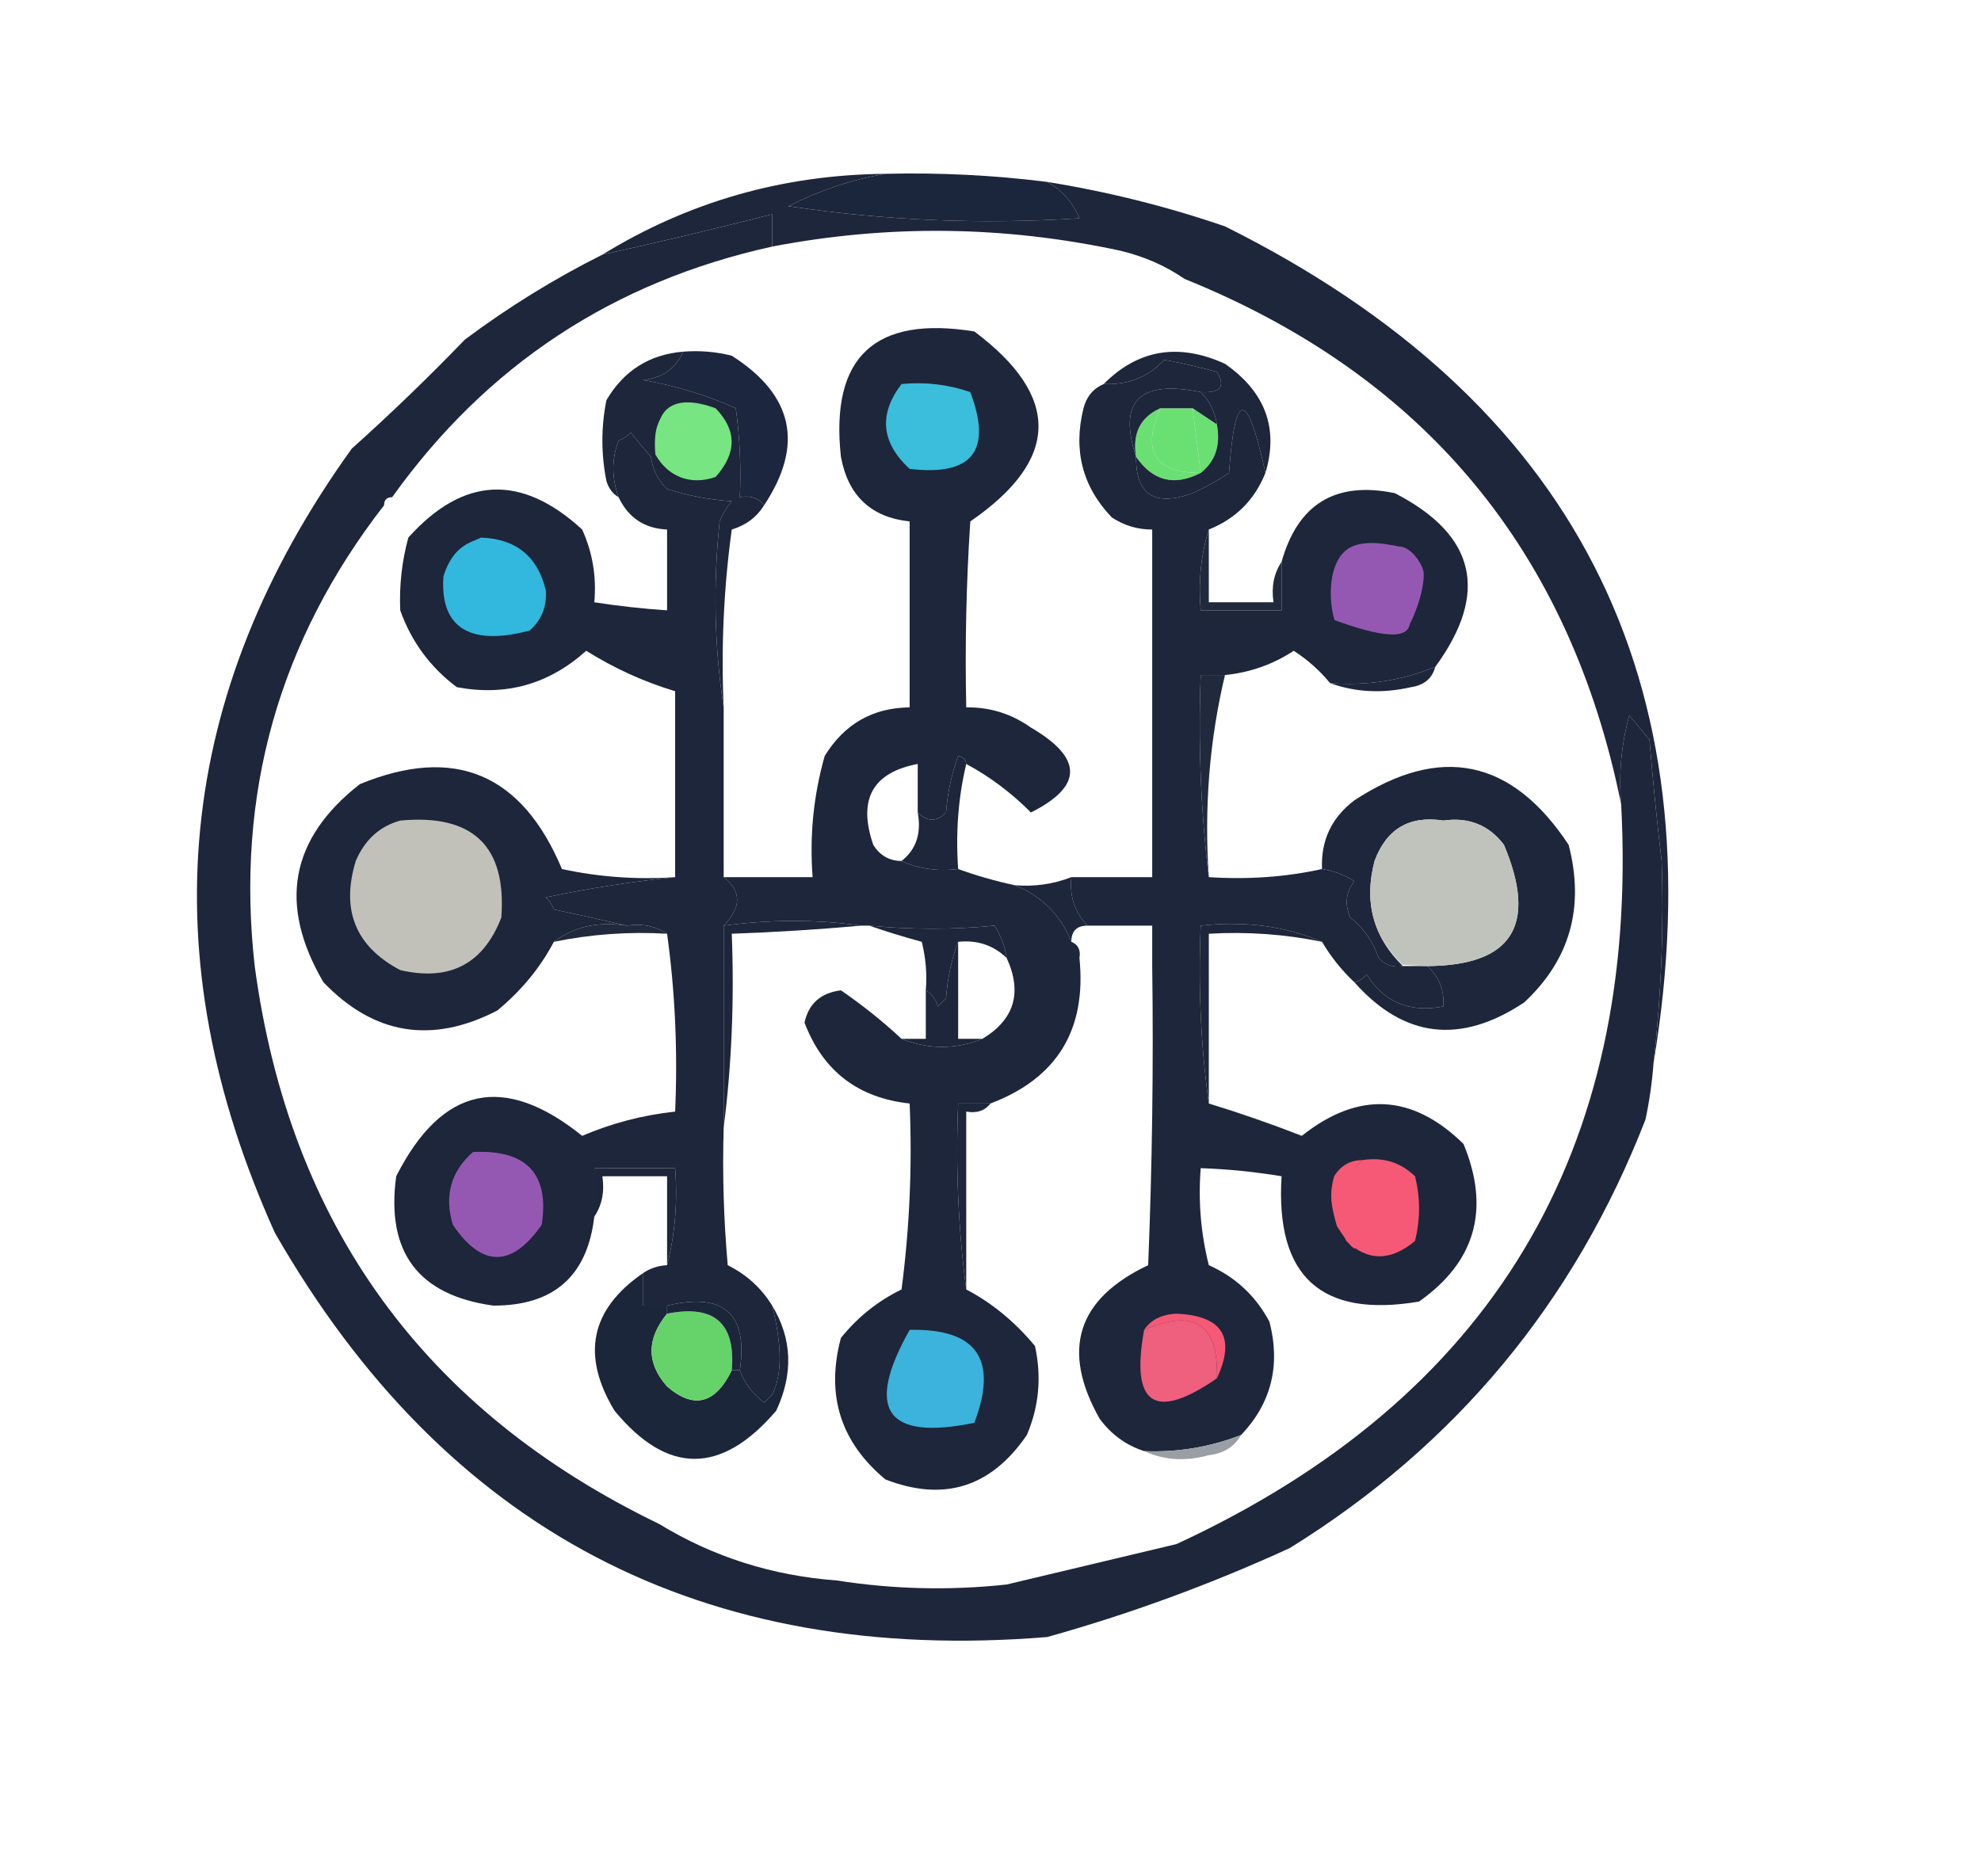
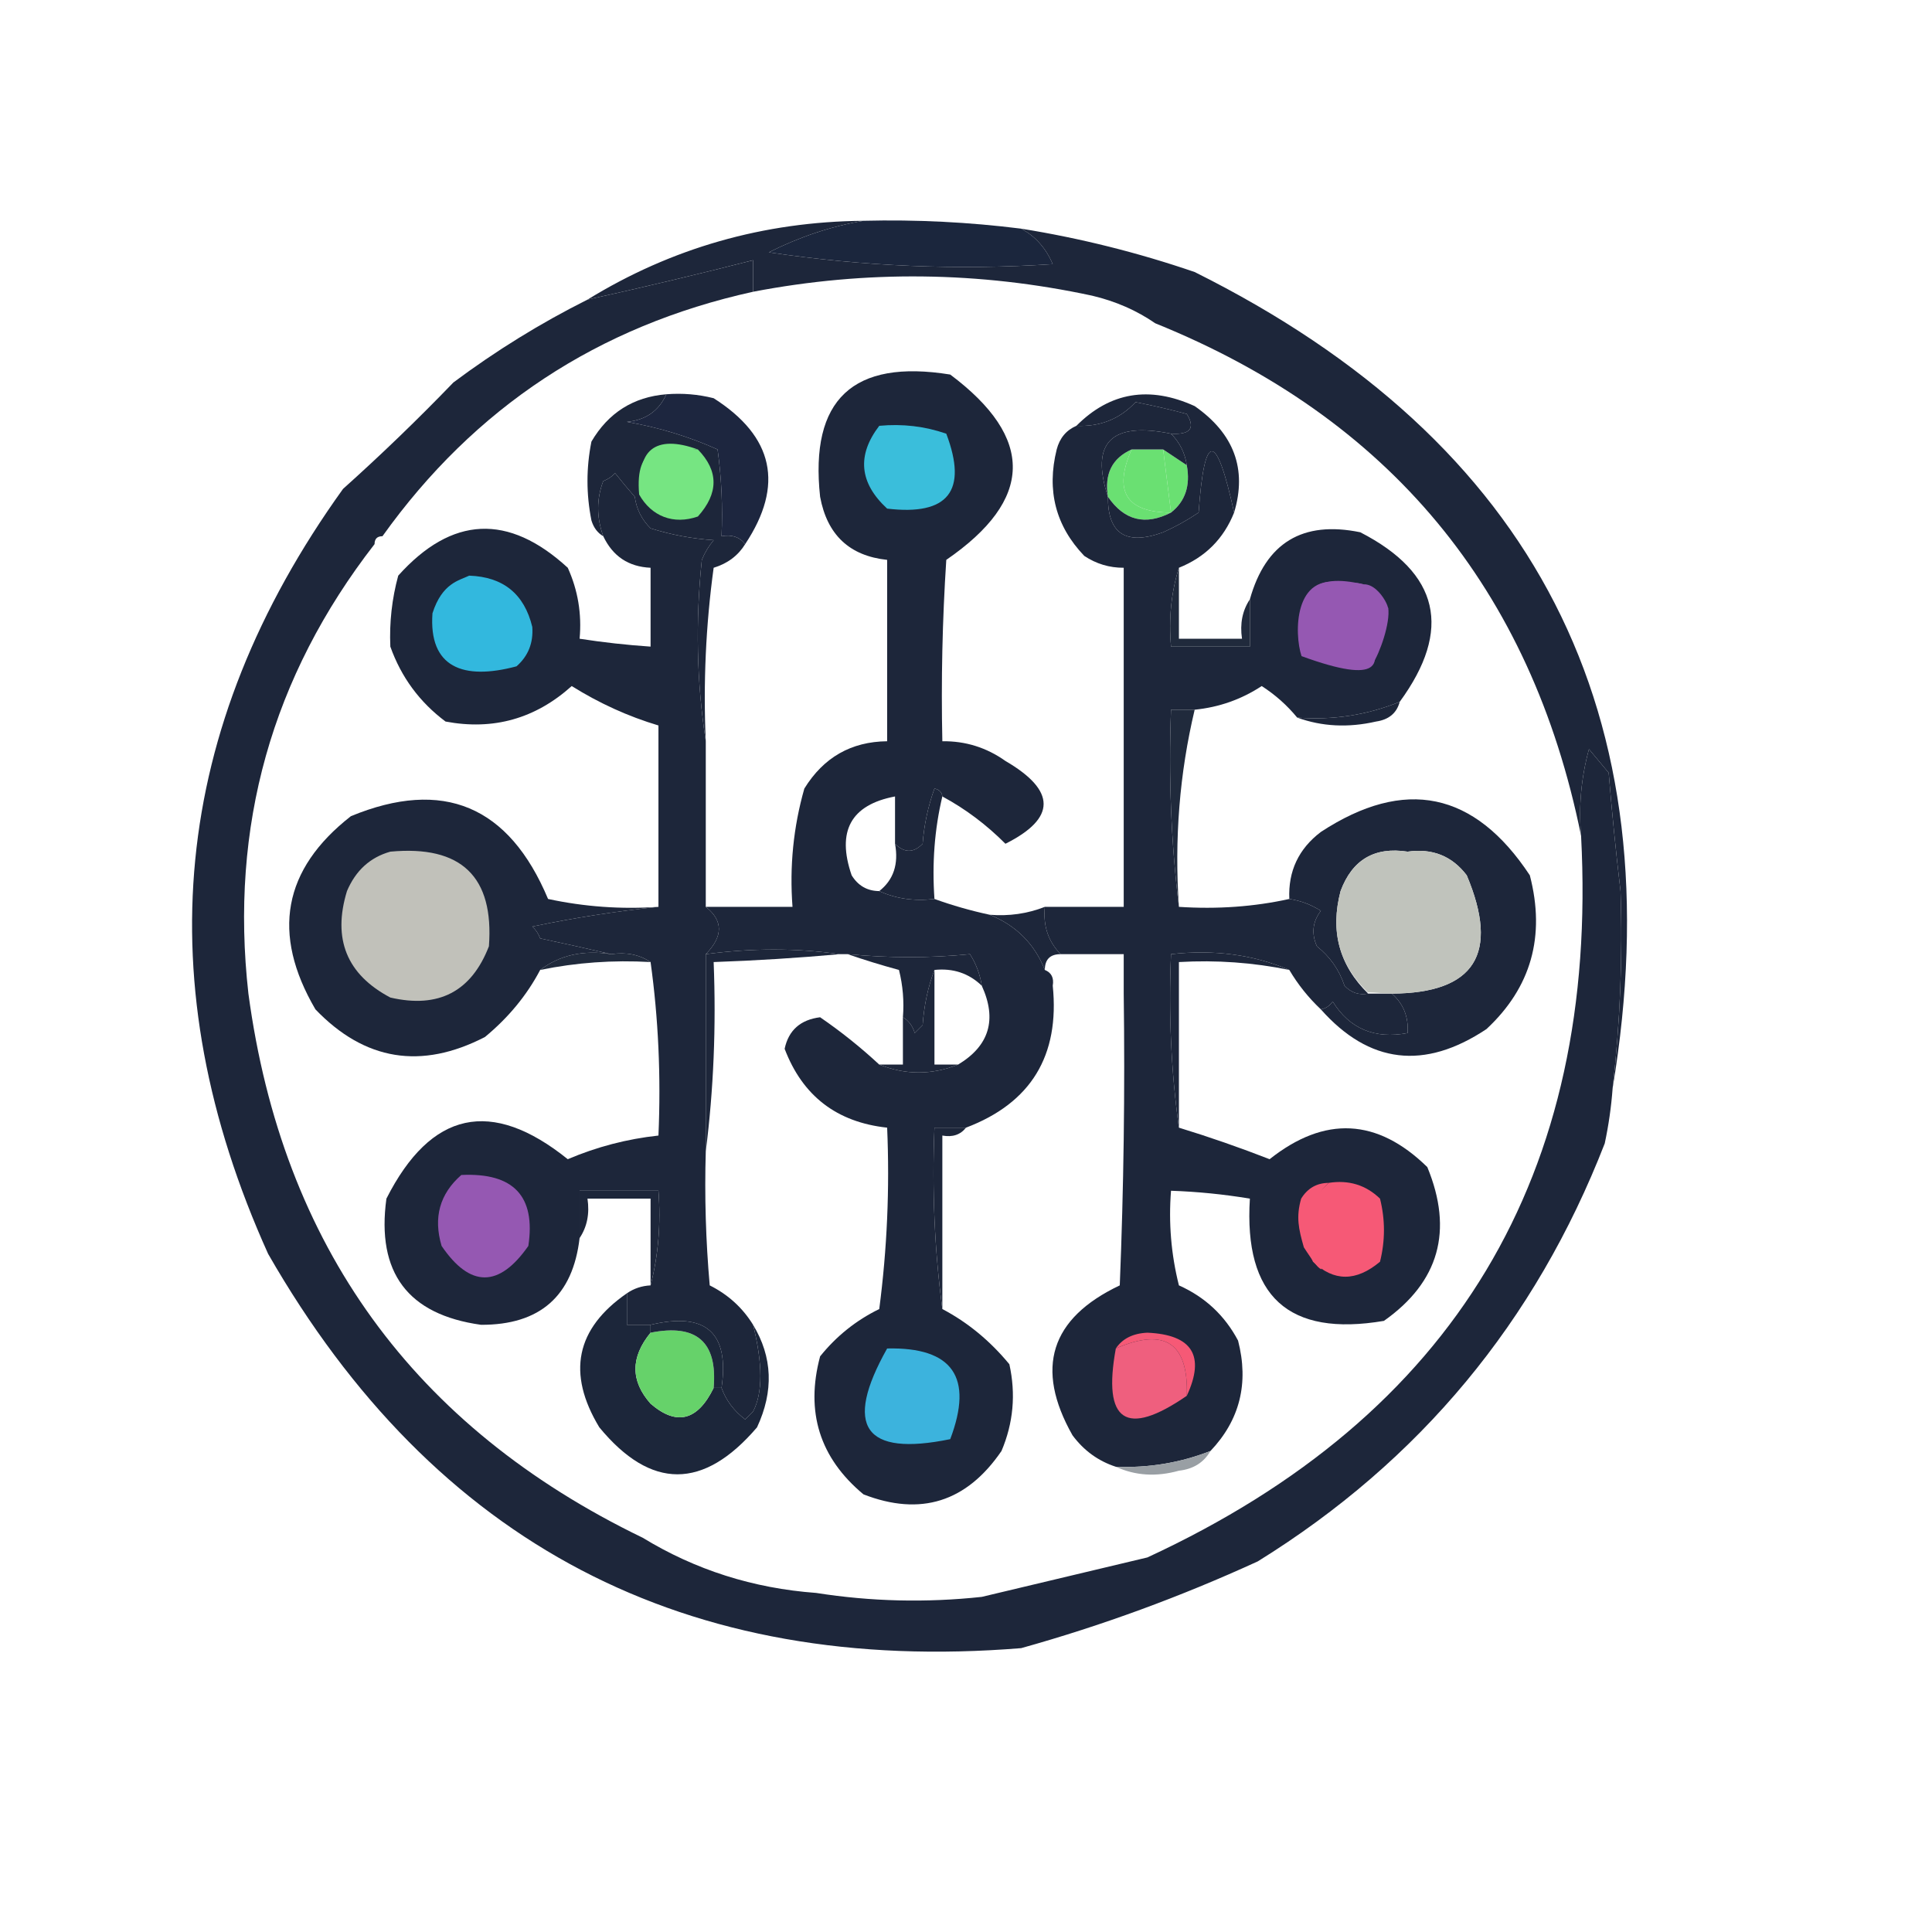
- <svg xmlns="http://www.w3.org/2000/svg" width="528px" height="500px" viewBox="0 0 528 500" version="1.1">
+ <svg xmlns="http://www.w3.org/2000/svg" width="500px" height="500px" viewBox="0 0 528 500" version="1.1">
  <g id="surface1">
    <path style=" stroke:none;fill-rule:evenodd;fill:rgb(10.588%,14.902%,23.922%);fill-opacity:1;" d="M 235.984 46.336 C 250.426 45.98 264.797 46.699 279.086 48.492 C 282.984 50.605 285.859 53.84 287.707 58.191 C 261.727 59.887 235.863 58.809 210.121 54.957 C 218.555 50.719 227.176 47.844 235.984 46.336 Z M 235.984 46.336 " />
    <path style=" stroke:none;fill-rule:evenodd;fill:rgb(11.373%,14.902%,22.745%);fill-opacity:1;" d="M 235.984 46.336 C 227.176 47.844 218.555 50.719 210.121 54.957 C 235.863 58.809 261.727 59.887 287.707 58.191 C 285.859 53.84 282.984 50.605 279.086 48.492 C 295.199 51.082 311.004 55.035 326.496 60.344 C 419.645 106.766 457.719 181.117 440.719 283.406 C 442.773 265.305 443.492 247.344 442.875 229.527 C 441.602 218.77 440.523 207.996 439.641 197.199 C 437.844 195.043 436.047 192.887 434.254 190.734 C 432.121 198.508 431.402 206.41 432.098 214.441 C 418.414 146.875 379.621 100.18 315.723 74.352 C 310.641 70.844 304.895 68.328 298.48 66.809 C 267.613 60.164 236.723 59.805 205.812 65.734 C 205.812 62.859 205.812 59.984 205.812 57.113 C 190.922 60.922 175.836 64.512 160.555 67.887 C 183.516 53.777 208.656 46.594 235.984 46.336 Z M 235.984 46.336 " />
    <path style=" stroke:none;fill-rule:evenodd;fill:rgb(11.373%,14.902%,22.745%);fill-opacity:1;" d="M 173.484 121.766 C 173.922 125.094 175.359 127.969 177.797 130.387 C 183.414 132.152 189.16 133.23 195.035 133.621 C 193.688 135.238 192.609 137.035 191.805 139.008 C 190.031 155.914 190.391 172.438 192.883 188.578 C 192.883 203.664 192.883 218.75 192.883 233.836 C 197.652 237.586 197.652 241.895 192.883 246.766 C 192.883 264.727 192.883 282.688 192.883 300.648 C 192.523 312.879 192.883 325.094 193.961 337.285 C 198.977 339.793 202.93 343.383 205.812 348.059 C 208.473 358.789 208.473 366.691 205.812 371.766 C 205.094 372.484 204.375 373.203 203.656 373.922 C 200.566 371.578 198.41 368.703 197.191 365.301 C 199.391 350.199 192.922 344.453 177.797 348.059 C 175.641 348.059 173.484 348.059 171.332 348.059 C 171.332 345.188 171.332 342.312 171.332 339.441 C 173.25 338.125 175.406 337.406 177.797 337.285 C 179.914 329.098 180.633 320.477 179.949 311.422 C 172.766 311.422 165.582 311.422 158.398 311.422 C 158.398 315.734 158.398 320.043 158.398 324.352 C 156.547 340.207 147.57 348.109 131.461 348.059 C 111.461 345.281 102.84 333.785 105.602 313.578 C 117.762 289.594 134.285 286.004 155.168 302.801 C 163.109 299.418 171.371 297.262 179.949 296.336 C 180.652 280.133 179.934 264.328 177.797 248.922 C 174.738 246.871 171.148 246.156 167.02 246.766 C 160.859 245.332 154.395 243.895 147.625 242.457 C 147.172 241.195 146.457 240.117 145.469 239.223 C 156.98 236.816 168.473 235.016 179.949 233.836 C 179.949 217.312 179.949 200.789 179.949 184.266 C 171.668 181.789 163.766 178.195 156.246 173.492 C 146.305 182.422 134.812 185.652 121.762 183.191 C 114.688 177.902 109.656 171.078 106.676 162.715 C 106.391 156.098 107.109 149.633 108.832 143.32 C 123.484 126.988 138.93 126.27 155.168 141.164 C 157.945 147.309 159.023 153.773 158.398 160.559 C 164.828 161.559 171.293 162.277 177.797 162.715 C 177.797 155.531 177.797 148.348 177.797 141.164 C 171.777 140.898 167.469 138.027 164.867 132.543 C 163.004 127.379 163.004 122.352 164.867 117.457 C 166.129 117.004 167.207 116.289 168.098 115.301 C 169.934 117.609 171.73 119.766 173.484 121.766 Z M 173.484 121.766 " />
    <path style=" stroke:none;fill-rule:evenodd;fill:rgb(19.608%,72.157%,87.059%);fill-opacity:1;" d="M 128.23 143.32 C 137.539 143.652 143.285 148.32 145.469 157.328 C 145.785 161.711 144.348 165.305 141.16 168.102 C 126.445 172.035 117.129 168.309 118.191 153.602 C 120.832 145.324 125.52 144.633 128.23 143.32 Z M 128.23 143.32 " />
    <path style=" stroke:none;fill-rule:evenodd;fill:rgb(11.373%,14.902%,22.745%);fill-opacity:1;" d="M 320.031 104.527 C 303.684 101.191 297.934 106.938 302.793 121.766 C 302.723 131.926 307.75 135.156 317.879 131.465 C 321.285 129.941 324.516 128.148 327.574 126.078 C 329.164 103.758 332.398 103.758 337.273 126.078 C 334.402 133.262 329.371 138.289 322.188 141.164 C 320.078 147.898 319.359 155.082 320.031 162.715 C 327.215 162.715 334.402 162.715 341.582 162.715 C 341.582 158.406 341.582 154.094 341.582 149.785 C 345.918 134.324 355.977 128.219 371.754 131.465 C 393.387 142.602 396.977 158.051 382.531 177.801 C 373.617 181.43 364.277 182.867 354.516 182.113 C 351.746 178.746 348.512 175.871 344.816 173.492 C 339.277 177.133 333.172 179.289 326.496 179.957 C 324.344 179.957 322.188 179.957 320.031 179.957 C 319.332 198.312 320.047 216.273 322.188 233.836 C 332.668 234.523 342.727 233.805 352.359 231.68 C 355.422 232.133 358.297 233.211 360.98 234.914 C 358.707 237.906 358.352 241.137 359.902 244.613 C 363.477 247.449 365.992 251.039 367.445 255.387 C 369.223 257.297 371.379 258.016 373.91 257.543 C 376.066 257.543 378.219 257.543 380.375 257.543 C 383.539 260.301 384.977 263.891 384.688 268.32 C 375.668 270.035 368.848 267.16 364.211 259.699 C 363.387 260.898 362.309 261.613 360.98 261.852 C 357.586 258.656 354.715 255.062 352.359 251.078 C 342.539 246.891 331.766 245.457 320.031 246.766 C 319.332 262.973 320.051 278.777 322.188 294.18 C 330.551 296.742 338.809 299.617 346.973 302.801 C 362.027 290.859 376.395 291.574 390.074 304.957 C 397.238 322.344 393.285 336.352 378.219 346.984 C 352.117 351.418 339.906 340.281 341.582 313.578 C 334.457 312.391 327.273 311.672 320.031 311.422 C 319.336 320.16 320.051 328.781 322.188 337.285 C 329.309 340.457 334.699 345.484 338.352 352.371 C 341.352 364.023 338.84 374.082 330.809 382.543 C 322.527 385.781 313.906 387.215 304.945 386.852 C 300.129 385.285 296.18 382.41 293.094 378.234 C 282.75 359.926 287.062 346.273 306.023 337.285 C 307.102 310.715 307.461 284.133 307.102 257.543 C 307.102 253.949 307.102 250.359 307.102 246.766 C 301.355 246.766 295.609 246.766 289.859 246.766 C 286.469 243.289 285.031 238.977 285.551 233.836 C 292.734 233.836 299.918 233.836 307.102 233.836 C 307.102 202.945 307.102 172.055 307.102 141.164 C 303.207 141.184 299.613 140.105 296.328 137.93 C 288.508 129.758 285.996 120.059 288.785 108.836 C 289.598 105.727 291.391 103.574 294.172 102.371 C 300.652 102.66 306.039 100.508 310.336 95.906 C 315.043 96.812 319.711 97.891 324.344 99.137 C 326.734 103.047 325.297 104.84 320.031 104.527 Z M 320.031 104.527 " />
    <path style=" stroke:none;fill-rule:evenodd;fill:rgb(12.549%,16.471%,23.529%);fill-opacity:1;" d="M 326.496 179.957 C 322.355 197.336 320.922 215.297 322.188 233.836 C 320.047 216.273 319.332 198.312 320.031 179.957 C 322.188 179.957 324.344 179.957 326.496 179.957 Z M 326.496 179.957 " />
    <path style=" stroke:none;fill-rule:evenodd;fill:rgb(11.373%,14.902%,22.745%);fill-opacity:1;" d="M 382.531 177.801 C 381.711 180.887 379.555 182.684 376.066 183.191 C 368.465 184.93 361.281 184.57 354.516 182.113 C 364.277 182.867 373.617 181.43 382.531 177.801 Z M 382.531 177.801 " />
    <path style=" stroke:none;fill-rule:evenodd;fill:rgb(11.373%,14.902%,22.745%);fill-opacity:1;" d="M 376.066 162.715 C 374.754 168.082 371.164 170.957 365.289 171.336 C 361.16 170.789 358.285 168.633 356.668 164.871 C 359.832 165.719 363.062 166.438 366.367 167.027 C 369.832 165.789 373.062 164.352 376.066 162.715 Z M 376.066 162.715 " />
    <path style=" stroke:none;fill-rule:evenodd;fill:rgb(58.431%,34.51%,69.804%);fill-opacity:1;" d="M 379.387 152.105 C 380 156.234 377.109 164.477 375.062 167.535 C 372.059 169.176 377.664 166.324 374.199 167.559 C 370.895 166.973 375.559 159.672 372.398 158.824 C 366.027 164.227 362.492 158.609 356.383 161.676 C 354.227 147.664 358.84 142.449 372.492 145.68 C 374.375 147.934 376.957 150.766 379.387 152.105 Z M 379.387 152.105 " />
    <path style=" stroke:none;fill-rule:evenodd;fill:rgb(12.549%,16.471%,23.529%);fill-opacity:1;" d="M 322.188 141.164 C 322.188 147.629 322.188 154.094 322.188 160.559 C 327.934 160.559 333.68 160.559 339.43 160.559 C 338.816 156.434 339.535 152.844 341.582 149.785 C 341.582 154.094 341.582 158.406 341.582 162.715 C 334.402 162.715 327.215 162.715 320.031 162.715 C 319.359 155.082 320.078 147.898 322.188 141.164 Z M 322.188 141.164 " />
    <path style=" stroke:none;fill-rule:evenodd;fill:rgb(58.431%,34.51%,69.804%);fill-opacity:1;" d="M 378.191 151.766 C 375.762 150.426 369.004 147.633 367.125 145.383 C 353.473 142.148 353.68 159.34 355.703 165.316 C 399.84 181.449 354.766 141.012 372.699 145.688 C 377.625 145.543 381.324 155.434 378.191 151.766 Z M 378.191 151.766 " />
    <path style=" stroke:none;fill-rule:evenodd;fill:rgb(11.373%,14.902%,22.745%);fill-opacity:1;" d="M 182.105 93.75 C 180.055 98.297 176.461 100.812 171.332 101.293 C 180.086 102.824 188.348 105.336 196.113 108.836 C 197.188 116.707 197.547 124.609 197.191 132.543 C 199.973 132.031 202.129 132.75 203.656 134.699 C 201.707 137.855 198.832 140.012 195.035 141.164 C 192.887 156.902 192.168 172.707 192.883 188.578 C 190.391 172.438 190.031 155.914 191.805 139.008 C 192.609 137.035 193.688 135.238 195.035 133.621 C 189.16 133.23 183.414 132.152 177.797 130.387 C 175.359 127.969 173.922 125.094 173.484 121.766 C 171.73 119.766 169.934 117.609 168.098 115.301 C 167.207 116.289 166.129 117.004 164.867 117.457 C 163.004 122.352 163.004 127.379 164.867 132.543 C 163.309 131.645 162.234 130.207 161.633 128.234 C 160.195 121.051 160.195 113.863 161.633 106.68 C 166.266 98.801 173.09 94.492 182.105 93.75 Z M 182.105 93.75 " />
    <path style=" stroke:none;fill-rule:evenodd;fill:rgb(41.569%,87.843%,44.706%);fill-opacity:1;" d="M 309.258 108.836 C 304.207 120.312 307.797 126.059 320.031 126.078 C 313.004 129.695 307.254 128.258 302.793 121.766 C 301.781 115.531 303.938 111.223 309.258 108.836 Z M 309.258 108.836 " />
    <path style=" stroke:none;fill-rule:evenodd;fill:rgb(11.373%,14.902%,22.745%);fill-opacity:1;" d="M 257.535 203.664 C 257.406 202.492 256.688 201.773 255.379 201.508 C 253.625 206.395 252.547 211.422 252.148 216.594 C 249.68 219.148 247.164 219.148 244.605 216.594 C 244.605 212.285 244.605 207.973 244.605 203.664 C 232.547 205.949 228.594 213.133 232.75 225.215 C 234.508 228.066 237.023 229.504 240.293 229.527 C 244.836 231.613 249.863 232.332 255.379 231.68 C 260.277 233.445 265.305 234.883 270.465 235.992 C 277.703 238.922 282.73 243.949 285.551 251.078 C 287.355 251.816 288.078 253.25 287.707 255.387 C 289.648 274.516 281.746 287.449 264 294.18 C 261.129 294.18 258.254 294.18 255.379 294.18 C 254.68 311.102 255.398 327.625 257.535 343.75 C 264.438 347.383 270.543 352.41 275.852 358.836 C 277.656 367.016 276.938 374.914 273.699 382.543 C 264.152 396.504 251.582 400.453 235.984 394.398 C 224.016 384.445 220.066 371.871 224.129 356.68 C 228.586 351.141 233.973 346.832 240.293 343.75 C 242.441 327.289 243.164 310.766 242.449 294.18 C 228.672 292.691 219.336 285.508 214.434 272.629 C 215.512 267.562 218.746 264.691 224.129 264.008 C 229.848 267.93 235.234 272.242 240.293 276.941 C 247.477 279.812 254.66 279.812 261.844 276.941 C 270.375 271.805 272.531 264.621 268.309 255.387 C 267.859 252.324 266.781 249.449 265.078 246.766 C 254.141 247.848 243.008 247.848 231.672 246.766 C 230.957 246.766 230.234 246.766 229.52 246.766 C 217.68 245.09 205.465 245.09 192.883 246.766 C 197.652 241.895 197.652 237.586 192.883 233.836 C 200.785 233.836 208.688 233.836 216.586 233.836 C 215.75 222.785 216.828 212.008 219.82 201.508 C 225.07 192.996 232.613 188.684 242.449 188.578 C 242.449 172.055 242.449 155.531 242.449 139.008 C 232.16 137.918 226.055 132.172 224.129 121.766 C 221.254 95.191 233.105 84.059 259.691 88.363 C 282.844 105.707 282.48 122.59 258.613 139.008 C 257.535 155.516 257.176 172.039 257.535 188.578 C 263.84 188.492 269.582 190.285 274.777 193.965 C 288.688 202.082 288.688 209.625 274.777 216.594 C 269.559 211.352 263.809 207.039 257.535 203.664 Z M 257.535 203.664 " />
    <path style=" stroke:none;fill-rule:evenodd;fill:rgb(46.275%,89.804%,50.98%);fill-opacity:1;" d="M 190.727 108.836 C 196.426 114.691 196.426 120.801 190.727 127.156 C 184.016 129.496 178.023 127.09 174.676 121.152 C 173.441 107.137 181.125 107.863 190.727 108.836 Z M 190.727 108.836 " />
    <path style=" stroke:none;fill-rule:evenodd;fill:rgb(41.569%,87.843%,44.706%);fill-opacity:1;" d="M 317.879 108.836 C 320.031 110.273 322.188 111.711 324.344 113.148 C 325.367 118.711 323.93 123.023 320.031 126.078 C 319.316 120.332 318.594 114.582 317.879 108.836 Z M 317.879 108.836 " />
    <path style=" stroke:none;fill-rule:evenodd;fill:rgb(41.569%,87.843%,44.706%);fill-opacity:1;" d="M 309.258 108.836 C 312.129 108.836 315.004 108.836 317.879 108.836 C 318.594 114.582 319.316 120.332 320.031 126.078 C 307.797 126.059 304.207 120.312 309.258 108.836 Z M 309.258 108.836 " />
    <path style=" stroke:none;fill-rule:evenodd;fill:rgb(11.373%,14.902%,22.745%);fill-opacity:1;" d="M 320.031 104.527 C 322.402 106.906 323.84 109.781 324.344 113.148 C 322.188 111.711 320.031 110.273 317.879 108.836 C 315.004 108.836 312.129 108.836 309.258 108.836 C 303.938 111.223 301.781 115.531 302.793 121.766 C 297.934 106.938 303.684 101.191 320.031 104.527 Z M 320.031 104.527 " />
    <path style=" stroke:none;fill-rule:evenodd;fill:rgb(46.275%,89.804%,50.98%);fill-opacity:1;" d="M 190.727 108.836 C 181.145 107.918 191.527 113.684 191.055 123.223 C 190.336 123.223 176.309 121.68 175.59 121.68 C 173.355 108.926 179.191 104.617 190.727 108.836 Z M 190.727 108.836 " />
    <path style=" stroke:none;fill-rule:evenodd;fill:rgb(22.745%,74.51%,85.882%);fill-opacity:1;" d="M 240.293 102.371 C 246.648 101.773 252.754 102.492 258.613 104.527 C 264.531 120.164 259.141 126.988 242.449 125 C 234.844 117.98 234.125 110.438 240.293 102.371 Z M 240.293 102.371 " />
    <path style=" stroke:none;fill-rule:evenodd;fill:rgb(11.373%,14.902%,22.745%);fill-opacity:1;" d="M 337.273 126.078 C 332.398 103.758 329.164 103.758 327.574 126.078 C 324.516 128.148 321.285 129.941 317.879 131.465 C 307.75 135.156 302.723 131.926 302.793 121.766 C 307.254 128.258 313.004 129.695 320.031 126.078 C 323.93 123.023 325.367 118.711 324.344 113.148 C 323.84 109.781 322.402 106.906 320.031 104.527 C 325.297 104.84 326.734 103.047 324.344 99.137 C 319.711 97.891 315.043 96.812 310.336 95.906 C 306.039 100.508 300.652 102.66 294.172 102.371 C 303.352 93.152 314.125 91.355 326.496 96.984 C 337.254 104.496 340.848 114.195 337.273 126.078 Z M 337.273 126.078 " />
    <path style=" stroke:none;fill-rule:evenodd;fill:rgb(11.373%,14.902%,24.706%);fill-opacity:1;" d="M 182.105 93.75 C 186.477 93.402 190.785 93.758 195.035 94.828 C 211.469 105.297 214.344 118.586 203.656 134.699 C 202.129 132.75 199.973 132.031 197.191 132.543 C 197.547 124.609 197.188 116.707 196.113 108.836 C 188.348 105.336 180.086 102.824 171.332 101.293 C 176.461 100.812 180.055 98.297 182.105 93.75 Z M 182.105 93.75 " />
    <path style=" stroke:none;fill-rule:evenodd;fill:rgb(11.373%,14.902%,22.745%);fill-opacity:1;" d="M 205.812 65.734 C 163.441 75.078 129.676 97.348 104.523 132.543 C 103.086 132.543 102.367 133.262 102.367 134.699 C 74.258 170.914 62.762 211.859 67.887 257.543 C 77.148 326.43 113.066 376 175.641 406.25 C 190.031 415.039 205.836 420.07 223.055 421.336 C 238.031 423.691 253.117 424.051 268.309 422.414 C 283.387 418.824 298.473 415.23 313.566 411.637 C 397.453 372.84 436.965 307.105 432.098 214.441 C 431.402 206.41 432.121 198.508 434.254 190.734 C 436.047 192.887 437.844 195.043 439.641 197.199 C 440.523 207.996 441.602 218.77 442.875 229.527 C 443.492 247.344 442.773 265.305 440.719 283.406 C 440.344 288.492 439.625 293.523 438.562 298.492 C 419.617 347.203 388.012 385.281 343.738 412.715 C 322.641 422.379 301.09 430.281 279.086 436.422 C 187.344 443.898 118.742 407.977 73.273 328.664 C 39.898 254.727 46.723 185.043 93.746 119.613 C 104.086 110.352 114.145 100.652 123.918 90.516 C 135.531 81.848 147.742 74.305 160.555 67.887 C 175.836 64.512 190.922 60.922 205.812 57.113 C 205.812 59.984 205.812 62.859 205.812 65.734 Z M 205.812 65.734 " />
    <path style=" stroke:none;fill-rule:evenodd;fill:rgb(60%,62.353%,64.314%);fill-opacity:1;" d="M 330.809 382.543 C 328.984 385.703 326.109 387.5 322.188 387.93 C 316.008 389.656 310.262 389.297 304.945 386.852 C 313.906 387.215 322.527 385.781 330.809 382.543 Z M 330.809 382.543 " />
    <path style=" stroke:none;fill-rule:evenodd;fill:rgb(23.529%,70.196%,86.667%);fill-opacity:1;" d="M 242.449 354.527 C 260.352 354.129 266.098 362.391 259.691 379.309 C 236.184 384.137 230.438 375.875 242.449 354.527 Z M 242.449 354.527 " />
    <path style=" stroke:none;fill-rule:evenodd;fill:rgb(10.98%,14.902%,22.745%);fill-opacity:1;" d="M 171.332 339.441 C 171.332 342.312 171.332 345.188 171.332 348.059 C 173.484 348.059 175.641 348.059 177.797 348.059 C 177.797 348.777 177.797 349.496 177.797 350.215 C 172.293 356.941 172.293 363.406 177.797 369.613 C 184.891 375.746 190.637 374.309 195.035 365.301 C 195.754 365.301 196.473 365.301 197.191 365.301 C 198.41 368.703 200.566 371.578 203.656 373.922 C 204.375 373.203 205.094 372.484 205.812 371.766 C 208.473 366.691 208.473 358.789 205.812 348.059 C 211.137 356.867 211.496 366.207 206.891 376.078 C 192.25 393.195 177.883 393.195 163.789 376.078 C 154.859 361.301 157.371 349.09 171.332 339.441 Z M 171.332 339.441 " />
    <path style=" stroke:none;fill-rule:evenodd;fill:rgb(93.725%,37.255%,49.412%);fill-opacity:1;" d="M 324.344 367.457 C 307.742 378.895 301.277 374.586 304.945 354.527 C 318.363 348.711 324.828 353.02 324.344 367.457 Z M 324.344 367.457 " />
    <path style=" stroke:none;fill-rule:evenodd;fill:rgb(40%,82.353%,41.569%);fill-opacity:1;" d="M 177.797 350.215 C 190.367 347.711 196.113 352.738 195.035 365.301 C 190.637 374.309 184.891 375.746 177.797 369.613 C 172.293 363.406 172.293 356.941 177.797 350.215 Z M 177.797 350.215 " />
    <path style=" stroke:none;fill-rule:evenodd;fill:rgb(40%,82.353%,41.569%);fill-opacity:1;" d="M 177.797 369.613 C 177.797 364.586 177.797 359.555 177.797 354.527 C 182.105 354.527 186.418 354.527 190.727 354.527 C 190.727 358.836 190.727 363.148 190.727 367.457 C 186.418 368.176 182.105 368.895 177.797 369.613 Z M 177.797 369.613 " />
    <path style=" stroke:none;fill-rule:evenodd;fill:rgb(96.471%,34.902%,46.275%);fill-opacity:1;" d="M 324.344 367.457 C 324.828 353.02 318.363 348.711 304.945 354.527 C 306.746 351.836 309.617 350.398 313.566 350.215 C 325.836 350.754 329.43 356.5 324.344 367.457 Z M 324.344 367.457 " />
    <path style=" stroke:none;fill-rule:evenodd;fill:rgb(10.98%,14.902%,22.745%);fill-opacity:1;" d="M 177.797 350.215 C 177.797 349.496 177.797 348.777 177.797 348.059 C 192.922 344.453 199.391 350.199 197.191 365.301 C 196.473 365.301 195.754 365.301 195.035 365.301 C 196.113 352.738 190.367 347.711 177.797 350.215 Z M 177.797 350.215 " />
    <path style=" stroke:none;fill-rule:evenodd;fill:rgb(58.431%,34.51%,69.804%);fill-opacity:1;" d="M 126.074 307.113 C 140.34 306.43 146.449 312.898 144.391 326.508 C 136.383 337.965 128.48 337.965 120.688 326.508 C 118.375 318.75 120.168 312.285 126.074 307.113 Z M 126.074 307.113 " />
    <path style=" stroke:none;fill-rule:evenodd;fill:rgb(96.471%,34.902%,46.275%);fill-opacity:1;" d="M 363.133 309.266 C 356.473 315.281 357.41 324.547 361.199 332.898 C 359.871 332.66 357.16 328.078 356.332 326.883 C 354.895 321.852 354.156 318.605 355.594 313.578 C 357.352 310.727 359.867 309.289 363.133 309.266 Z M 363.133 309.266 " />
    <path style=" stroke:none;fill-rule:evenodd;fill:rgb(11.373%,14.902%,22.745%);fill-opacity:1;" d="M 264 294.18 C 262.473 296.129 260.316 296.848 257.535 296.336 C 257.535 312.141 257.535 327.945 257.535 343.75 C 255.398 327.625 254.68 311.102 255.379 294.18 C 258.254 294.18 261.129 294.18 264 294.18 Z M 264 294.18 " />
    <path style=" stroke:none;fill-rule:evenodd;fill:rgb(96.471%,34.902%,46.275%);fill-opacity:1;" d="M 363.133 309.266 C 368.617 308.414 373.289 309.852 377.145 313.578 C 378.582 319.324 378.582 325.07 377.145 330.82 C 370.625 336.281 364.52 336.281 358.824 330.82 C 355.035 322.465 356.473 315.281 363.133 309.266 Z M 363.133 309.266 " />
    <path style=" stroke:none;fill-rule:evenodd;fill:rgb(11.373%,14.902%,22.745%);fill-opacity:1;" d="M 177.797 337.285 C 177.797 329.383 177.797 321.48 177.797 313.578 C 172.051 313.578 166.301 313.578 160.555 313.578 C 161.168 317.703 160.449 321.297 158.398 324.352 C 158.398 320.043 158.398 315.734 158.398 311.422 C 165.582 311.422 172.766 311.422 179.949 311.422 C 180.633 320.477 179.914 329.098 177.797 337.285 Z M 177.797 337.285 " />
    <path style=" stroke:none;fill-rule:evenodd;fill:rgb(11.373%,14.902%,22.745%);fill-opacity:1;" d="M 229.52 246.766 C 218.051 247.801 206.555 248.52 195.035 248.922 C 195.738 266.559 195.02 283.801 192.883 300.648 C 192.883 282.688 192.883 264.727 192.883 246.766 C 205.465 245.09 217.68 245.09 229.52 246.766 Z M 229.52 246.766 " />
    <path style=" stroke:none;fill-rule:evenodd;fill:rgb(11.373%,14.902%,22.745%);fill-opacity:1;" d="M 255.379 251.078 C 255.379 259.699 255.379 268.32 255.379 276.941 C 257.535 276.941 259.691 276.941 261.844 276.941 C 254.66 279.812 247.477 279.812 240.293 276.941 C 242.449 276.941 244.605 276.941 246.758 276.941 C 246.758 272.629 246.758 268.32 246.758 264.008 C 248.316 264.91 249.395 266.344 249.992 268.32 C 250.711 267.602 251.43 266.883 252.148 266.164 C 252.547 260.699 253.625 255.672 255.379 251.078 Z M 255.379 251.078 " />
    <path style=" stroke:none;fill-rule:evenodd;fill:rgb(11.373%,14.902%,22.745%);fill-opacity:1;" d="M 352.359 251.078 C 342.512 249.051 332.453 248.332 322.188 248.922 C 322.188 264.008 322.188 279.094 322.188 294.18 C 320.051 278.777 319.332 262.973 320.031 246.766 C 331.766 245.457 342.539 246.891 352.359 251.078 Z M 352.359 251.078 " />
    <path style=" stroke:none;fill-rule:evenodd;fill:rgb(11.373%,14.902%,22.745%);fill-opacity:1;" d="M 231.672 246.766 C 243.008 247.848 254.141 247.848 265.078 246.766 C 266.781 249.449 267.859 252.324 268.309 255.387 C 264.773 251.98 260.461 250.547 255.379 251.078 C 253.625 255.672 252.547 260.699 252.148 266.164 C 251.43 266.883 250.711 267.602 249.992 268.32 C 249.395 266.344 248.316 264.91 246.758 264.008 C 247.109 259.641 246.75 255.328 245.68 251.078 C 240.773 249.746 236.105 248.309 231.672 246.766 Z M 231.672 246.766 " />
    <path style=" stroke:none;fill-rule:evenodd;fill:rgb(11.373%,14.902%,22.745%);fill-opacity:1;" d="M 285.551 233.836 C 285.031 238.977 286.469 243.289 289.859 246.766 C 286.988 246.766 285.551 248.203 285.551 251.078 C 282.73 243.949 277.703 238.922 270.465 235.992 C 275.746 236.426 280.773 235.711 285.551 233.836 Z M 285.551 233.836 " />
    <path style=" stroke:none;fill-rule:evenodd;fill:rgb(12.549%,16.471%,23.529%);fill-opacity:1;" d="M 167.02 246.766 C 171.148 246.156 174.738 246.871 177.797 248.922 C 167.531 248.332 157.473 249.051 147.625 251.078 C 152.984 247.008 159.453 245.57 167.02 246.766 Z M 167.02 246.766 " />
    <path style=" stroke:none;fill-rule:evenodd;fill:rgb(11.373%,14.902%,22.745%);fill-opacity:1;" d="M 179.949 233.836 C 168.473 235.016 156.98 236.816 145.469 239.223 C 146.457 240.117 147.172 241.195 147.625 242.457 C 154.395 243.895 160.859 245.332 167.02 246.766 C 159.453 245.57 152.984 247.008 147.625 251.078 C 143.992 257.98 138.965 264.086 132.539 269.398 C 115.121 278.398 99.676 275.887 86.203 261.852 C 74.098 241.16 77.328 223.562 95.902 209.051 C 121.125 198.664 139.086 206.207 149.781 231.68 C 159.734 233.82 169.793 234.539 179.949 233.836 Z M 179.949 233.836 " />
    <path style=" stroke:none;fill-rule:evenodd;fill:rgb(75.686%,75.686%,72.941%);fill-opacity:1;" d="M 106.676 218.75 C 126.062 216.945 135.043 225.566 133.617 244.613 C 128.824 257.004 119.848 261.672 106.676 258.621 C 94.77 252.328 90.82 242.633 94.824 229.527 C 97.211 223.895 101.16 220.301 106.676 218.75 Z M 106.676 218.75 " />
    <path style=" stroke:none;fill-rule:evenodd;fill:rgb(11.373%,14.902%,22.745%);fill-opacity:1;" d="M 257.535 203.664 C 255.41 212.574 254.695 221.914 255.379 231.68 C 249.863 232.332 244.836 231.613 240.293 229.527 C 244.191 226.469 245.629 222.16 244.605 216.594 C 247.164 219.148 249.68 219.148 252.148 216.594 C 252.547 211.422 253.625 206.395 255.379 201.508 C 256.688 201.773 257.406 202.492 257.535 203.664 Z M 257.535 203.664 " />
    <path style=" stroke:none;fill-rule:evenodd;fill:rgb(11.373%,14.902%,22.745%);fill-opacity:1;" d="M 360.98 261.852 C 362.309 261.613 363.387 260.898 364.211 259.699 C 368.848 267.16 375.668 270.035 384.688 268.32 C 384.977 263.891 383.539 260.301 380.375 257.543 C 403.039 257.434 409.863 246.656 400.848 225.215 C 396.836 219.938 391.445 217.781 384.688 218.75 C 375.66 217.359 369.551 220.949 366.367 229.527 C 363.496 240.484 366.012 249.824 373.91 257.543 C 371.379 258.016 369.223 257.297 367.445 255.387 C 365.992 251.039 363.477 247.449 359.902 244.613 C 358.352 241.137 358.707 237.906 360.98 234.914 C 358.297 233.211 355.422 232.133 352.359 231.68 C 352.027 224.086 354.898 217.977 360.98 213.363 C 383.922 198.352 402.957 202.305 418.09 225.215 C 422.41 241.852 418.457 255.863 406.238 267.242 C 389.266 278.531 374.184 276.734 360.98 261.852 Z M 360.98 261.852 " />
    <path style=" stroke:none;fill-rule:evenodd;fill:rgb(75.294%,76.471%,73.725%);fill-opacity:1;" d="M 380.375 257.543 C 378.219 257.543 375.949 257.195 373.793 257.195 C 365.895 249.477 363.496 240.484 366.367 229.527 C 369.551 220.949 375.66 217.359 384.688 218.75 C 391.445 217.781 396.836 219.938 400.848 225.215 C 409.863 246.656 403.039 257.434 380.375 257.543 Z M 380.375 257.543 " />
  </g>
</svg>
